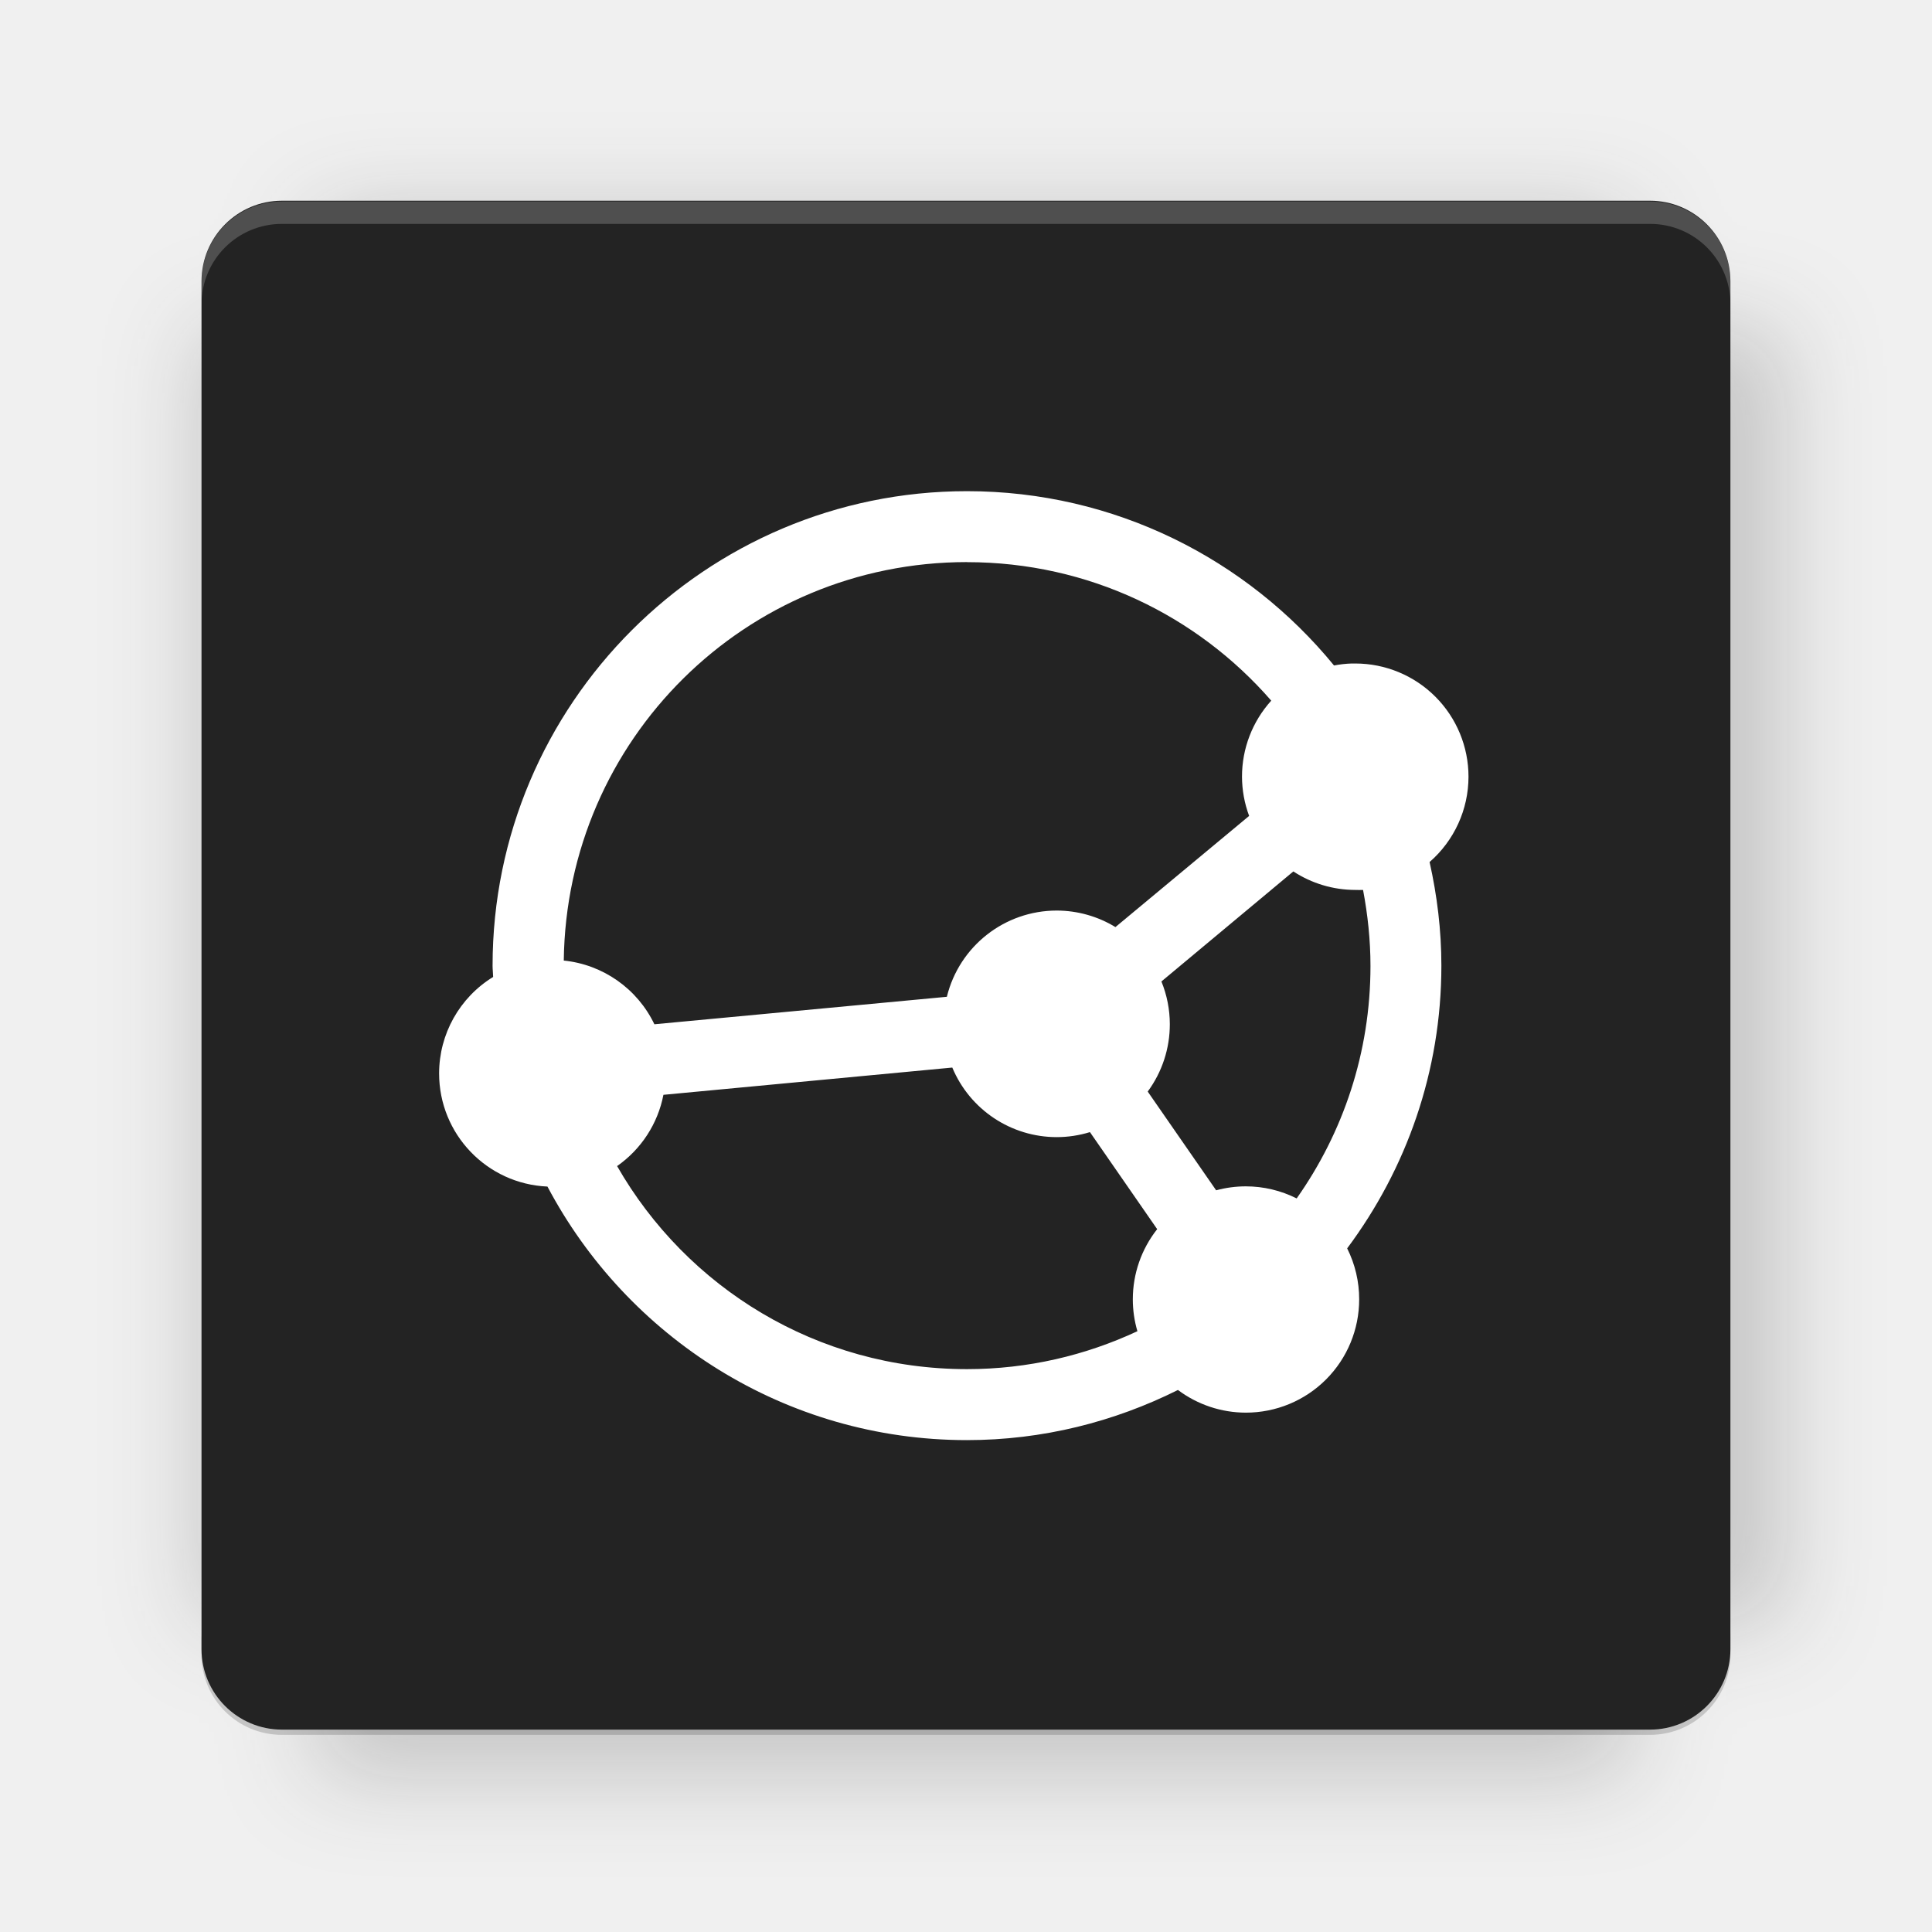
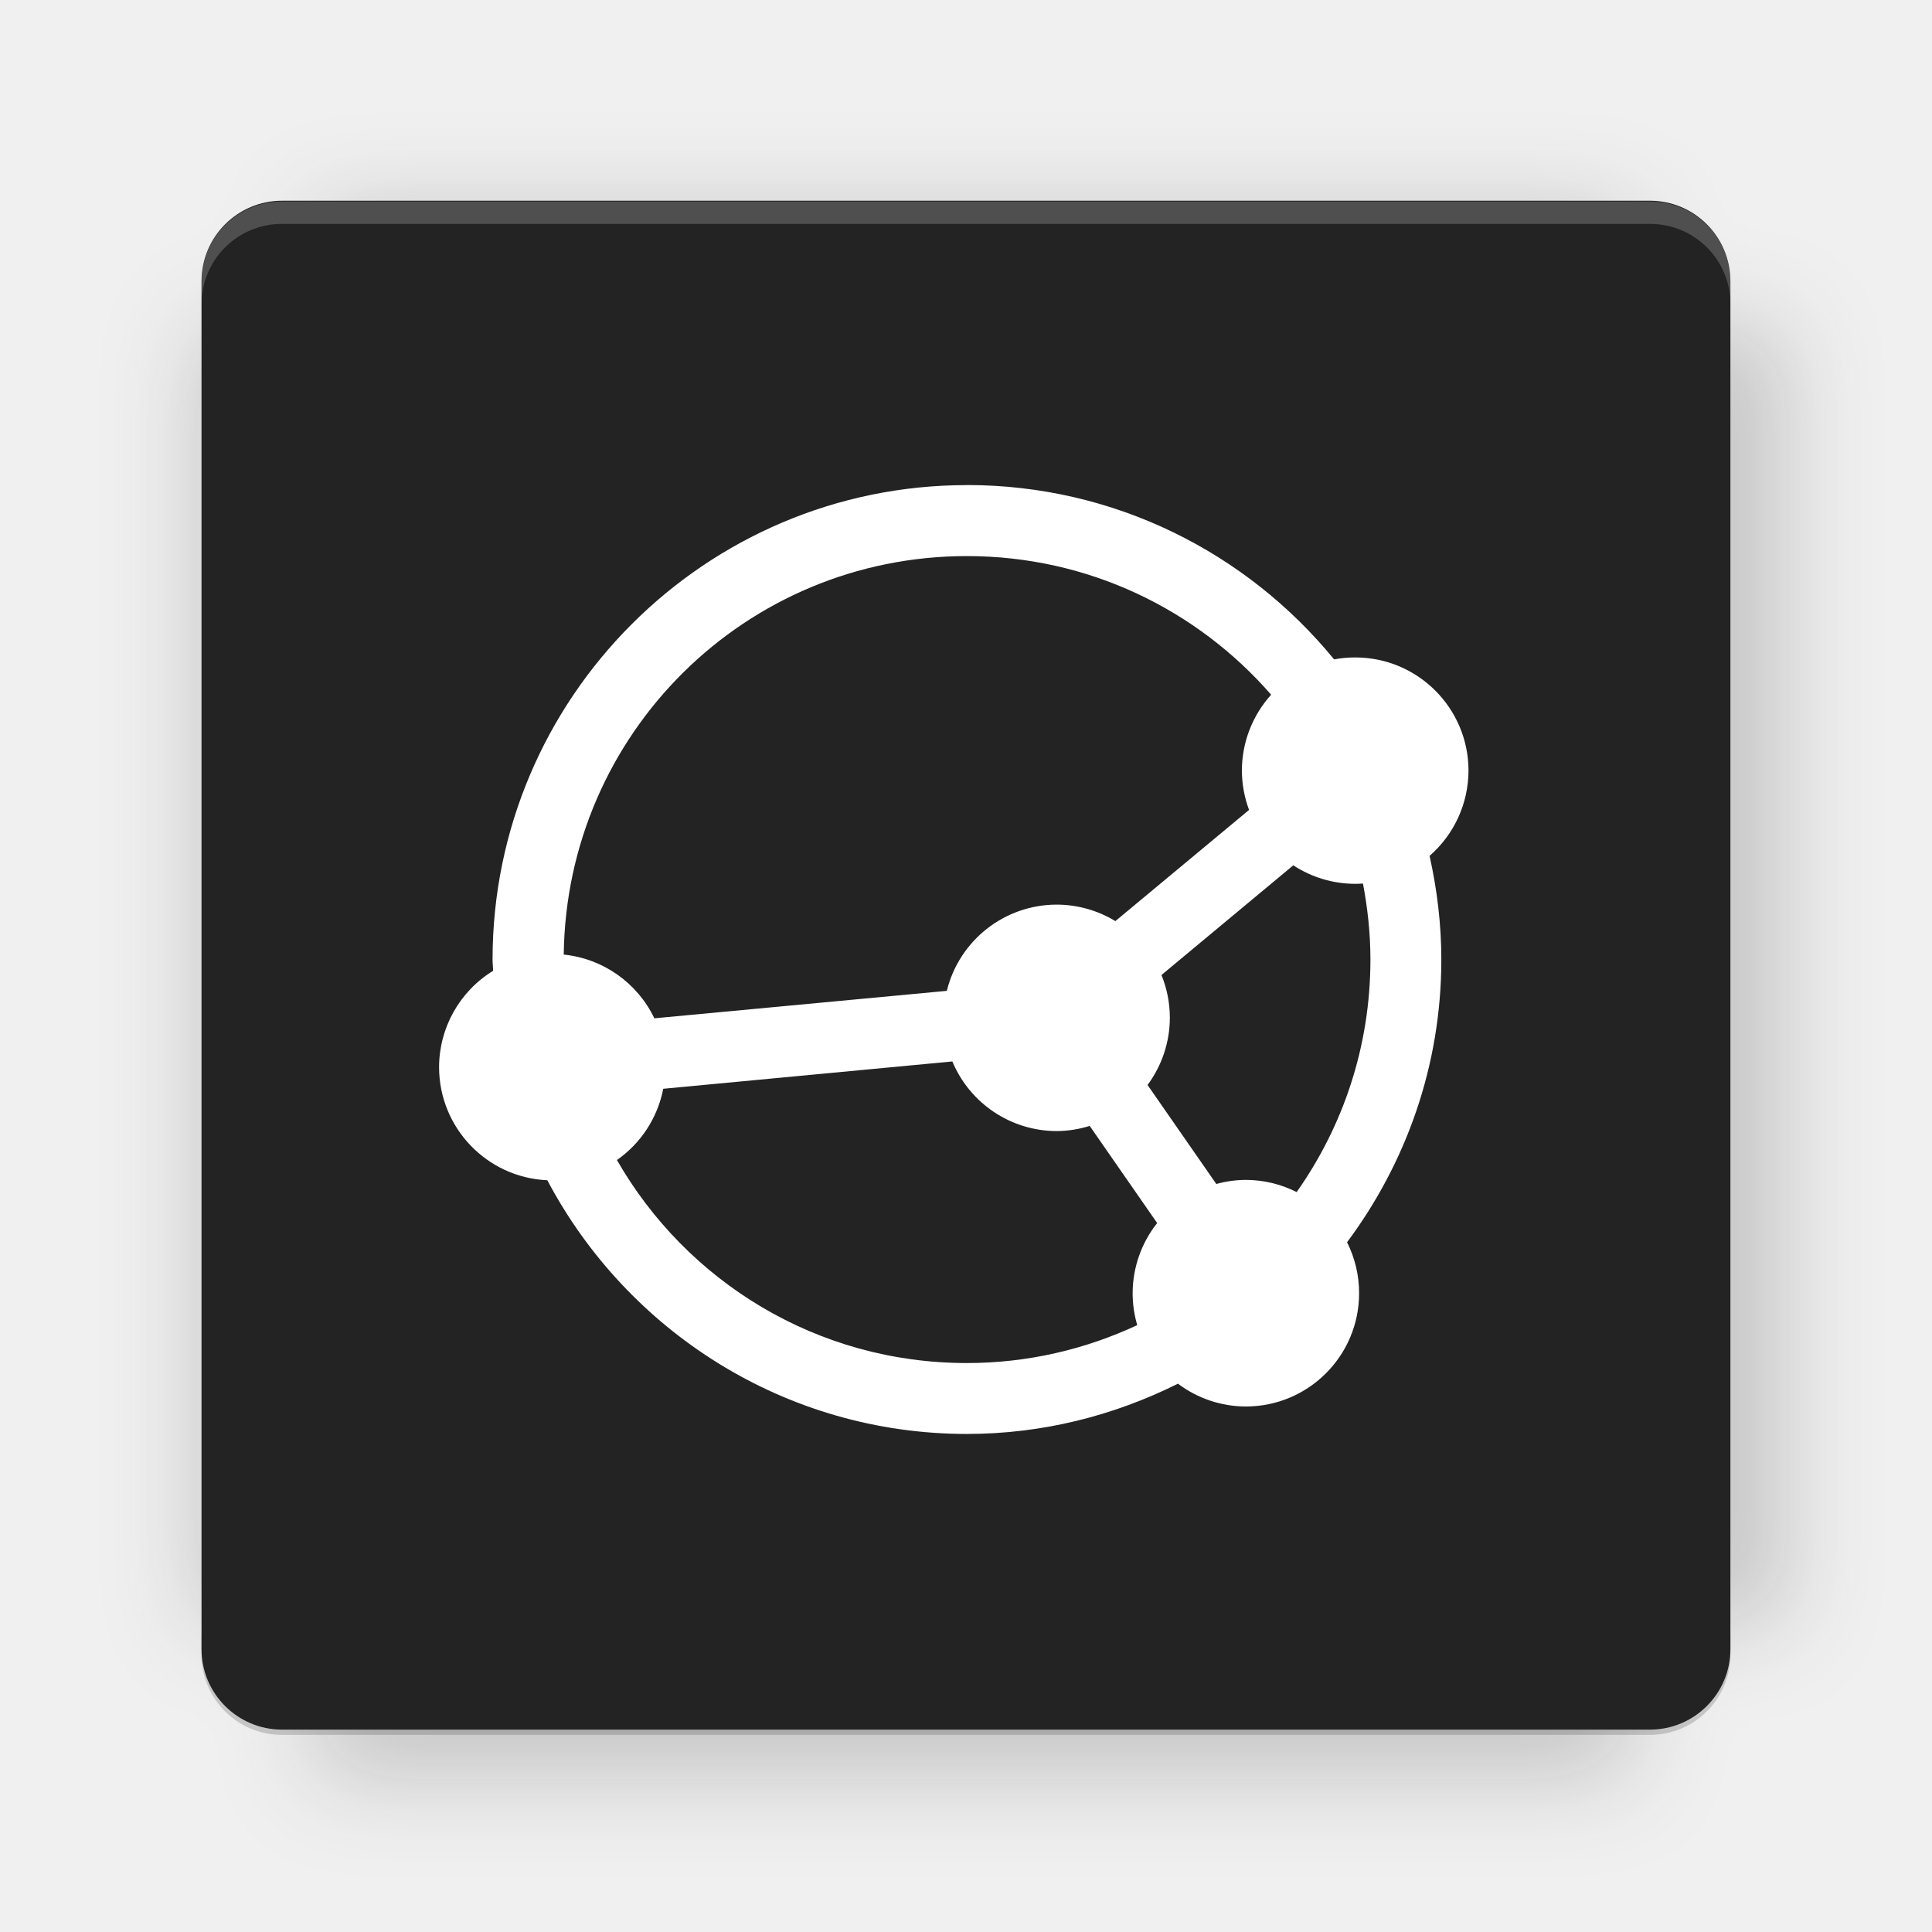
<svg xmlns="http://www.w3.org/2000/svg" version="1.1" viewBox="0 0 26.95 26.95">
  <defs>
    <filter id="filter6206-7" color-interpolation-filters="sRGB">
      <feGaussianBlur stdDeviation="0.658" />
    </filter>
  </defs>
  <g transform="translate(0 -1025.4)">
    <path transform="matrix(1.0107 0 0 .99762 -.087875 2.579)" d="m4.418 1028.2v1.605h-1.605v18.192h1.605v2.14h18.192v-2.14h2.14v-18.192h-2.14v-1.605h-18.192z" fill="#232323" filter="url(#filter6206-7)" opacity=".2" />
    <rect x="2.811" y="1028.2" width="21.327" height="21.327" rx="1.123" ry="1.123" fill="#232323" />
    <g transform="translate(-20.925 990.46)">
      <path d="m0 0h48v48h-48z" fill="none" />
      <g transform="matrix(.33601 0 0 .33601 1.434 68.477)">
        <path d="m0 0h48v48h-48z" fill="none" />
      </g>
      <g transform="matrix(.37187 0 0 .37187 36.377 59.287)">
        <path d="m0 0h48v48h-48z" fill="none" />
        <g transform="matrix(2.6891 0 0 2.6891 -77.724 -45.422)">
          <path d="m0 0h48v48h-48z" fill="none" />
        </g>
      </g>
    </g>
    <path transform="translate(0 1025.4)" d="m3.934 2.811c-0.622 0-1.123 0.501-1.123 1.123v0.312c0-0.622 0.501-1.123 1.123-1.123h19.082c0.622 0 1.123 0.501 1.123 1.123v-0.312c0-0.622-0.501-1.123-1.123-1.123h-19.082z" fill="#fff" opacity=".2" />
    <rect x="120" y="512.36" width="40" height="40" fill="none" />
    <rect x="120" y="592.36" width="40" height="40" fill="none" />
    <rect x="120" y="632.36" width="40" height="40" fill="none" />
    <rect x="120" y="552.36" width="40" height="40" fill="none" />
    <rect x="120" y="672.36" width="40" height="40" fill="none" />
    <rect x="200" y="512.36" width="40" height="40" fill="none" />
    <rect x="200" y="592.36" width="40" height="40" fill="none" />
    <rect x="200" y="632.36" width="40" height="40" fill="none" />
    <rect x="200" y="552.36" width="40" height="40" fill="none" />
    <rect x="200" y="672.36" width="40" height="40" fill="none" />
    <rect x="280" y="512.36" width="40" height="40" fill="none" />
    <rect x="280" y="592.36" width="40" height="40" fill="none" />
    <rect x="280" y="632.36" width="40" height="40" fill="none" />
    <rect x="280" y="552.36" width="40" height="40" fill="none" />
    <rect x="280" y="672.36" width="40" height="40" fill="none" />
    <rect x="160" y="512.36" width="40" height="40" fill="none" />
    <rect x="160" y="592.36" width="40" height="40" fill="none" />
    <rect x="160" y="632.36" width="40" height="40" fill="none" />
    <rect x="160" y="552.36" width="40" height="40" fill="none" />
    <rect x="160" y="672.36" width="40" height="40" fill="none" />
    <rect x="240" y="512.36" width="40" height="40" fill="none" />
    <rect x="240" y="592.36" width="40" height="40" fill="none" />
    <rect x="240" y="632.36" width="40" height="40" fill="none" />
    <rect x="240" y="552.36" width="40" height="40" fill="none" />
    <rect x="240" y="672.36" width="40" height="40" fill="none" />
    <rect x="120" y="712.36" width="40" height="40" fill="none" />
    <rect x="200" y="712.36" width="40" height="40" fill="none" />
    <rect x="280" y="712.36" width="40" height="40" fill="none" />
    <rect x="160" y="712.36" width="40" height="40" fill="none" />
    <rect x="240" y="712.36" width="40" height="40" fill="none" />
    <rect x="320" y="552.36" width="40" height="40" fill="none" />
    <rect x="320" y="592.36" width="40" height="40" fill="none" />
    <rect x="320" y="672.36" width="40" height="40" fill="none" />
    <rect x="320" y="512.36" width="40" height="40" fill="none" />
    <rect x="320" y="632.36" width="40" height="40" fill="none" />
    <rect x="320" y="712.36" width="40" height="40" fill="none" />
    <rect x="150" y="542.36" width="180" height="180" fill="none" />
    <g transform="matrix(.37344 0 0 .37344 4.4375 1028.8)">
      <path d="m0 0h48v48h-48z" fill="none" />
    </g>
    <g transform="matrix(.36471 0 0 .36471 4.8146 1028.8)">
      <path d="m0 0h48v48h-48z" fill="none" />
    </g>
    <g transform="matrix(.41585 0 0 .41585 79.055 989.88)">
      <g transform="matrix(.062269 0 0 .062269 -26.473 173.71)">
        <g transform="matrix(38.618 0 0 38.618 13804 -12696)">
          <g transform="matrix(.71436 0 0 .71436 -375.49 176.57)">
            <path transform="matrix(1.3999 0 0 1.3999 525.63 -247.17)" d="m490.56 95.75c-121.72 0.185-342.34 0.091-468.16 0.094-1.555 6.974-2.406 14.232-2.406 21.688v76.344c139.06 0.494 331.32 0.255 472.97 0.25v-76.594c0-7.487-0.839-14.78-2.406-21.781zm-307.19 197.94c-52.495-3e-3 -106.38 0.12-163.38 0.375v92.844c191.76-0.263 282.43-0.093 472.97-0.219v-92.25c-109.29-0.355-208.43-0.744-309.59-0.75z" opacity="0" />
          </g>
        </g>
      </g>
    </g>
    <path d="m23.015 1049.6c0.622 0 1.123-0.501 1.123-1.123v-0.312c0 0.622-0.501 1.123-1.123 1.123h-19.082c-0.622 0-1.123-0.501-1.123-1.123v0.312c0 0.622 0.501 1.123 1.123 1.123h19.082z" fill="#232323" opacity=".2" />
  </g>
-   <flowRoot transform="matrix(1.1131 0 0 1.1131 -.9146 -2.1642)" fill="#000000" font-family="Roboto" font-size="3.75px" letter-spacing="0px" stroke-width="1px" word-spacing="0px" style="line-height:125%" xml:space="preserve">
+   <flowRoot transform="matrix(1.1131 0 0 1.1131 -.9146 -2.1642)" fill="#232323" font-family="Roboto" font-size="3.75px" letter-spacing="0px" stroke-width="1px" word-spacing="0px" style="line-height:125%" xml:space="preserve">
    <flowRegion>
      <rect x="10.664" y="11.235" width="4.49" height="5.051" />
    </flowRegion>
    <flowPara>your</flowPara>
  </flowRoot>
  <g transform="matrix(.96427 0 0 .96427 .67242 -988.3)">
    <g transform="matrix(1.0217 0 0 1.0217 -.46502 -22.573)">
-       <path d="m13.464 1032.2c-3.704 0-6.717 3.015-6.717 6.719-1e-7 0.054 0.007 0.105 0.008 0.159a1.603 1.603 0 0 0-0.765 1.366 1.603 1.603 0 0 0 1.534 1.602c1.127 2.131 3.365 3.59 5.939 3.59 1.074 0 2.087-0.26 2.988-0.71a1.603 1.603 0 0 0 0.962 0.321 1.603 1.603 0 0 0 1.604-1.604 1.603 1.603 0 0 0-0.17-0.722c0.835-1.119 1.334-2.502 1.334-4.003 0-0.504-0.061-0.994-0.167-1.467a1.603 1.603 0 0 0 0.551-1.207 1.603 1.603 0 0 0-1.604-1.604 1.603 1.603 0 0 0-0.052 0 1.603 1.603 0 0 0-0.248 0.028c-1.233-1.506-3.105-2.468-5.198-2.468zm0 1.005c1.723 0 3.262 0.759 4.308 1.961a1.603 1.603 0 0 0-0.414 1.077 1.603 1.603 0 0 0 0.101 0.555l-1.893 1.574a1.603 1.603 0 0 0-0.831-0.234 1.603 1.603 0 0 0-1.556 1.221l-4.141 0.389a1.603 1.603 0 0 0-1.283-0.902c0.039-3.128 2.572-5.642 5.71-5.642zm4.621 4.379a1.603 1.603 0 0 0 0.876 0.262 1.603 1.603 0 0 0 0.111 0c0.066 0.349 0.105 0.708 0.105 1.077 0 1.228-0.389 2.361-1.045 3.291a1.603 1.603 0 0 0-0.72-0.171 1.603 1.603 0 0 0-0.42 0.056l-0.969-1.398a1.603 1.603 0 0 0 0.313-0.954 1.603 1.603 0 0 0-0.119-0.605zm-4.829 2.777a1.603 1.603 0 0 0 1.479 0.985 1.603 1.603 0 0 0 0.47-0.071l0.952 1.374a1.603 1.603 0 0 0-0.345 0.993 1.603 1.603 0 0 0 0.065 0.452c-0.733 0.342-1.549 0.537-2.413 0.537-2.126 0-3.97-1.157-4.954-2.875a1.603 1.603 0 0 0 0.656-1.009z" fill="#fff" stroke-width="1.659" />
+       <path transform="matrix(1.015 0 0 1.015 -.22738 1025.2)" d="m13.488 6.812c-3.649 0-6.617 2.97-6.617 6.619 0 0.053 0.007 0.104 0.008 0.156a1.58 1.58 0 0 0-0.754 1.346 1.58 1.58 0 0 0 1.51 1.576c1.111 2.101 3.316 3.539 5.854 3.539 1.058 0 2.055-0.258 2.943-0.701a1.58 1.58 0 0 0 0.947 0.318 1.58 1.58 0 0 0 1.58-1.58 1.58 1.58 0 0 0-0.168-0.711c0.822-1.103 1.315-2.465 1.315-3.943 0-0.498-0.06-0.981-0.164-1.447a1.58 1.58 0 0 0 0.543-1.188 1.58 1.58 0 0 0-1.58-1.58 1.58 1.58 0 0 0-0.295 0.027c-1.214-1.484-3.059-2.432-5.121-2.432zm0 0.99c1.698 0 3.213 0.75 4.244 1.934a1.58 1.58 0 0 0-0.408 1.06 1.58 1.58 0 0 0 0.1 0.547l-1.865 1.551a1.58 1.58 0 0 0-0.818-0.23 1.58 1.58 0 0 0-1.533 1.203l-4.08 0.383a1.58 1.58 0 0 0-1.264-0.889c0.038-3.082 2.534-5.559 5.625-5.559zm4.553 4.314a1.58 1.58 0 0 0 0.863 0.258 1.58 1.58 0 0 0 0.109-0.004c0.065 0.344 0.104 0.698 0.104 1.06 0 1.211-0.382 2.327-1.029 3.244a1.58 1.58 0 0 0-0.709-0.17 1.58 1.58 0 0 0-0.412 0.057l-0.959-1.381a1.58 1.58 0 0 0 0.311-0.938 1.58 1.58 0 0 0-0.117-0.596l1.84-1.531zm-4.756 2.736a1.58 1.58 0 0 0 1.455 0.971 1.58 1.58 0 0 0 0.461-0.072l0.941 1.355a1.58 1.58 0 0 0-0.342 0.979 1.58 1.58 0 0 0 0.064 0.445c-0.722 0.337-1.526 0.529-2.377 0.529-2.094 0-3.911-1.14-4.881-2.832a1.58 1.58 0 0 0 0.646-0.994l4.031-0.381z" fill="#fff" stroke-width="1.635" />
    </g>
  </g>
  <g display="none" fill="none">
    <rect transform="rotate(90)" x="7.334" y="-19.616" width="12.282" height="12.282" display="inline" stroke="#000" stroke-width=".066" />
    <rect x="6.773" y="8.112" width="13.405" height="10.726" stroke="#5261ff" stroke-linecap="round" stroke-linejoin="round" stroke-width=".065" />
    <rect transform="rotate(90)" x="6.773" y="-18.838" width="13.405" height="10.726" display="inline" stroke="#0f0" stroke-linecap="round" stroke-linejoin="round" stroke-width=".065" />
  </g>
</svg>
